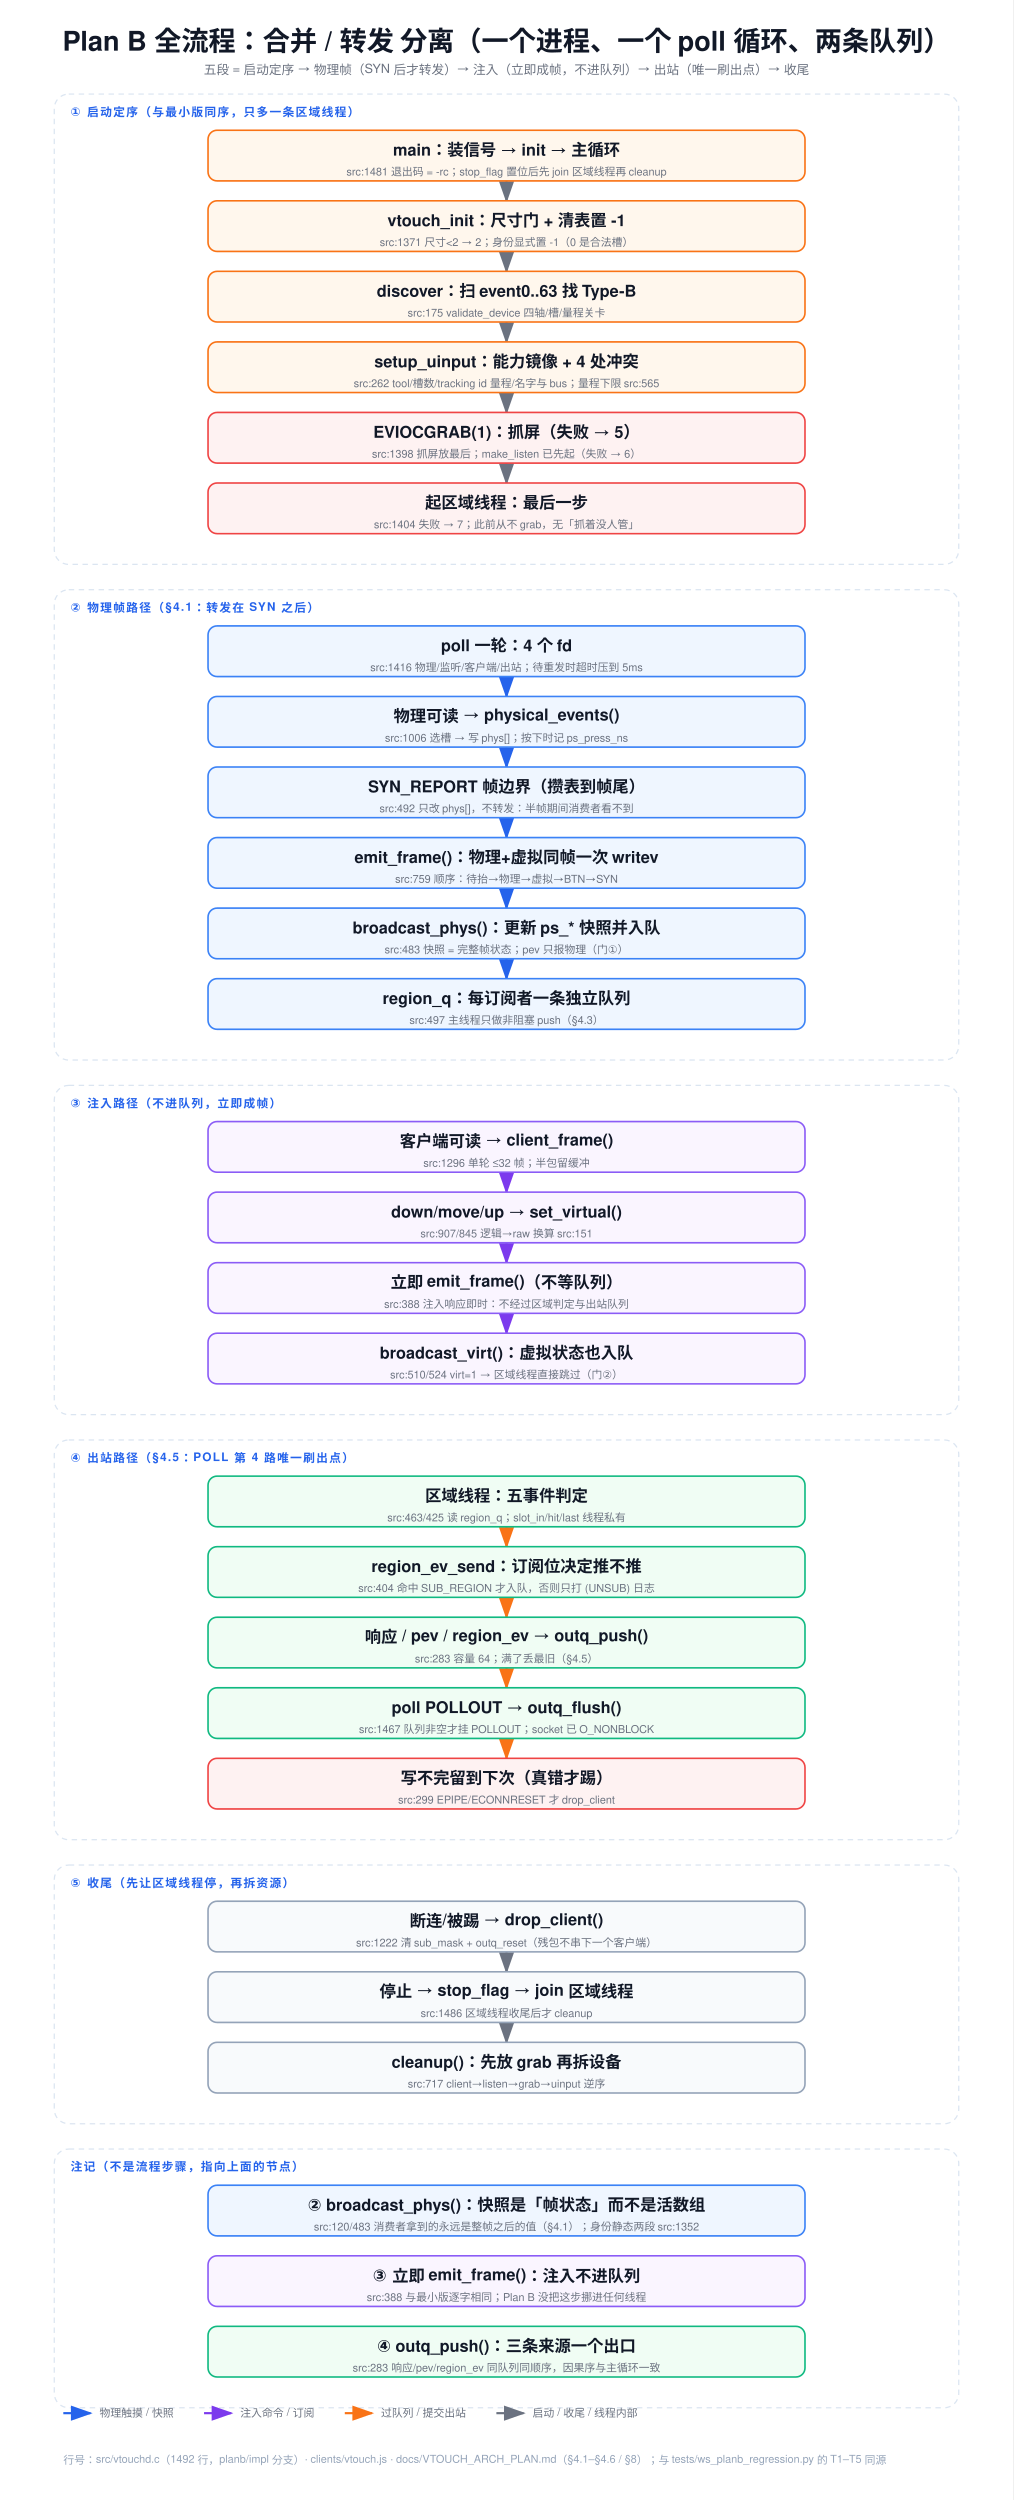
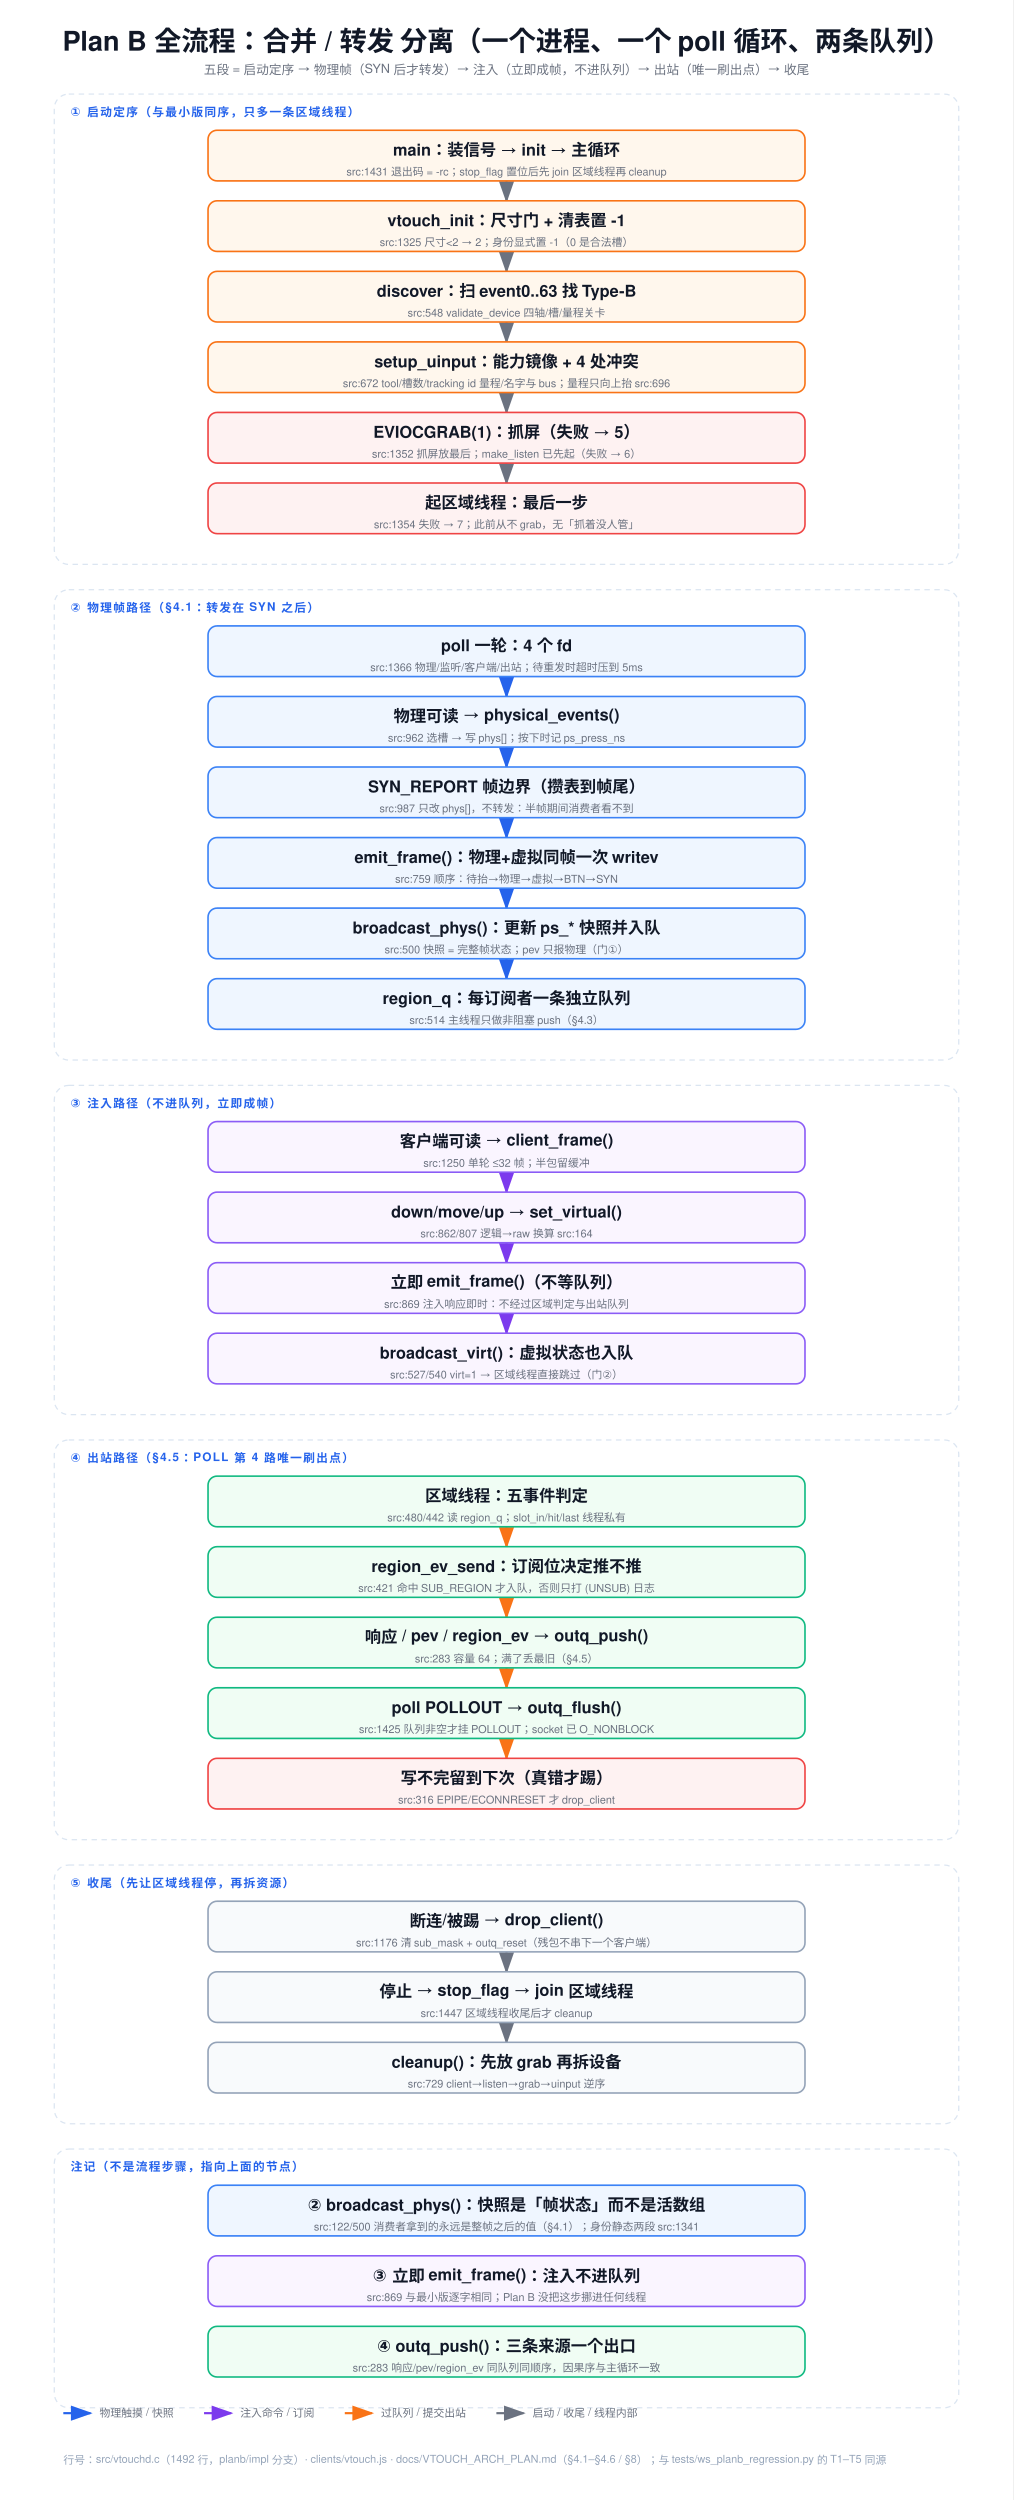
<svg xmlns="http://www.w3.org/2000/svg" viewBox="0 0 1120 2764" width="1120" height="2764" data-generator="fireworks-tech-graph" data-schema-version="1" data-text-metrics="heuristic-v1" data-style-id="1" data-visual-theme="Flat Icon" data-diagram-type="data-flow" data-motion-scene="" data-semantic-profile="generic" data-semantic-valid="true" data-quality-profile="standard" data-max-bends-per-edge="12" data-max-total-bends="100" data-max-route-stretch="5.0" data-max-bridged-crossings="8" data-min-node-gap="0.0" data-min-container-gutter="0.0" data-min-label-clearance="2.0" data-min-segment-length="0.0">
  <defs>
    <marker id="arrowA" markerWidth="10" markerHeight="7" refX="9" refY="3.5" orient="auto">
      <polygon points="0 0, 10 3.5, 0 7" fill="#7c3aed" />
    </marker>
    <marker id="arrowB" markerWidth="10" markerHeight="7" refX="9" refY="3.5" orient="auto">
      <polygon points="0 0, 10 3.5, 0 7" fill="#10b981" />
    </marker>
    <marker id="arrowC" markerWidth="10" markerHeight="7" refX="9" refY="3.5" orient="auto">
      <polygon points="0 0, 10 3.5, 0 7" fill="#2563eb" />
    </marker>
    <marker id="arrowE" markerWidth="10" markerHeight="7" refX="9" refY="3.5" orient="auto">
      <polygon points="0 0, 10 3.5, 0 7" fill="#f97316" />
    </marker>
    <marker id="arrowF" markerWidth="10" markerHeight="7" refX="9" refY="3.5" orient="auto">
      <polygon points="0 0, 10 3.5, 0 7" fill="#7c3aed" />
    </marker>
    <marker id="arrowG" markerWidth="10" markerHeight="7" refX="9" refY="3.5" orient="auto">
      <polygon points="0 0, 10 3.5, 0 7" fill="#ef4444" />
    </marker>
    <marker id="arrowH" markerWidth="10" markerHeight="7" refX="9" refY="3.5" orient="auto">
      <polygon points="0 0, 10 3.5, 0 7" fill="#6b7280" />
    </marker>
    <filter id="shadowSoft" x="-20%" y="-20%" width="140%" height="160%">
      <feDropShadow dx="0" dy="3" stdDeviation="6" flood-color="#0f172a" flood-opacity="0.12" />
    </filter>
    <filter id="shadowGlass" x="-20%" y="-20%" width="140%" height="160%">
      <feDropShadow dx="0" dy="10" stdDeviation="16" flood-color="#020617" flood-opacity="0.28" />
    </filter>
    <style>
    text { font-family: 'Helvetica Neue', Helvetica, Arial, 'PingFang SC', 'Microsoft YaHei', 'Microsoft JhengHei', 'SimHei', sans-serif; }
    .title { font-size: 30px; font-weight: 700; fill: #111827; }
    .subtitle { font-size: 14px; font-weight: 500; fill: #6b7280; }
    .section { font-size: 13px; font-weight: 700; fill: #2563eb; letter-spacing: 1.4px; }
    .section-sub { font-size: 12px; font-weight: 500; fill: #94a3b8; }
    .node-title { font-weight: 700; fill: #111827; }
    .node-sub { font-size: 12px; font-weight: 500; fill: #6b7280; }
    .node-type { font-size: 12px; font-weight: 700; fill: #9ca3af; letter-spacing: 0.08em; }
    .arrow-label { font-size: 12px; font-weight: 600; fill: #6b7280; }
    .legend { font-size: 12px; font-weight: 500; fill: #6b7280; }
    .footnote { font-size: 12px; font-weight: 500; fill: #94a3b8; }
    .metric-label { font-size: 8.5px; font-weight: 700; fill: #94a3b8; text-transform: uppercase; }
    .metric-value { font-size: 9.5px; font-weight: 700; fill: #111827; }
    </style>
  </defs>
  <rect data-graph-role="background" width="1120.0" height="2764.0" fill="#ffffff" />
  <text x="560.0" y="56" text-anchor="middle" class="title">Plan B 全流程：合并 / 转发 分离（一个进程、一个 poll 循环、两条队列）</text>
  <text x="560.0" y="82" text-anchor="middle" class="subtitle">五段 = 启动定序 → 物理帧（SYN 后才转发）→ 注入（立即成帧，不进队列）→ 出站（唯一刷出点）→ 收尾</text>
  <g id="box1" data-graph-role="container" data-container-id="box1" data-semantic-role="boundary" data-graph-bounds="60,104,1060,624">
    <rect data-graph-role="container" x="60.0" y="104.0" width="1000.0" height="520.0" rx="16.0" fill="none" stroke="#dbe5f1" stroke-width="1.4" stroke-dasharray="6 5" />
    <text x="78.0" y="128.0" class="section">① 启动定序（与最小版同序，只多一条区域线程）</text>
    <rect id="box1-header" data-graph-role="reserved" data-reserved-kind="container-header" x="68" y="110" width="315.22" height="30" fill="none" stroke="none" />
  </g>
  <g id="box2" data-graph-role="container" data-container-id="box2" data-semantic-role="boundary" data-graph-bounds="60,652,1060,1172">
    <rect data-graph-role="container" x="60.0" y="652.0" width="1000.0" height="520.0" rx="16.0" fill="none" stroke="#dbe5f1" stroke-width="1.4" stroke-dasharray="6 5" />
    <text x="78.0" y="676.0" class="section">② 物理帧路径（§4.1：转发在 SYN 之后）</text>
    <rect id="box2-header" data-graph-role="reserved" data-reserved-kind="container-header" x="68" y="658" width="269.98" height="30" fill="none" stroke="none" />
  </g>
  <g id="box3" data-graph-role="container" data-container-id="box3" data-semantic-role="boundary" data-graph-bounds="60,1200,1060,1564">
    <rect data-graph-role="container" x="60.0" y="1200.0" width="1000.0" height="364.0" rx="16.0" fill="none" stroke="#dbe5f1" stroke-width="1.4" stroke-dasharray="6 5" />
    <text x="78.0" y="1224.0" class="section">③ 注入路径（不进队列，立即成帧）</text>
    <rect id="box3-header" data-graph-role="reserved" data-reserved-kind="container-header" x="68" y="1206" width="237.22" height="30" fill="none" stroke="none" />
  </g>
  <g id="box4" data-graph-role="container" data-container-id="box4" data-semantic-role="boundary" data-graph-bounds="60,1592,1060,2034">
    <rect data-graph-role="container" x="60.0" y="1592.0" width="1000.0" height="442.0" rx="16.0" fill="none" stroke="#dbe5f1" stroke-width="1.4" stroke-dasharray="6 5" />
    <text x="78.0" y="1616.0" class="section">④ 出站路径（§4.5：POLL 第 4 路唯一刷出点）</text>
    <rect id="box4-header" data-graph-role="reserved" data-reserved-kind="container-header" x="68" y="1598" width="302.74" height="30" fill="none" stroke="none" />
  </g>
  <g id="box5" data-graph-role="container" data-container-id="box5" data-semantic-role="boundary" data-graph-bounds="60,2062,1060,2348">
    <rect data-graph-role="container" x="60.0" y="2062.0" width="1000.0" height="286.0" rx="16.0" fill="none" stroke="#dbe5f1" stroke-width="1.4" stroke-dasharray="6 5" />
    <text x="78.0" y="2086.0" class="section">⑤ 收尾（先让区域线程停，再拆资源）</text>
    <rect id="box5-header" data-graph-role="reserved" data-reserved-kind="container-header" x="68" y="2068" width="250.22" height="30" fill="none" stroke="none" />
  </g>
  <g id="boxnote" data-graph-role="container" data-container-id="boxnote" data-semantic-role="boundary" data-graph-bounds="60,2376,1060,2662">
    <rect data-graph-role="container" x="60.0" y="2376.0" width="1000.0" height="286.0" rx="16.0" fill="none" stroke="#dbe5f1" stroke-width="1.4" stroke-dasharray="6 5" />
    <text x="78.0" y="2400.0" class="section">注记（不是流程步骤，指向上面的节点）</text>
    <rect id="boxnote-header" data-graph-role="reserved" data-reserved-kind="container-header" x="68" y="2382" width="264" height="30" fill="none" stroke="none" />
  </g>
  <path id="ar2" data-graph-role="edge" data-edge-id="ar2" data-source="a1" data-target="a2" data-edge-kind="flow" data-topic-id="" data-flow="neutral" data-motion-role="" data-motion-stage="" data-motion-order="" data-protocol="" data-via="" data-critical-path-id="" data-critical-hop="" data-critical-hops="" data-critical="false" data-bends="0" data-route-stretch="1.0" data-bridges="" d="M 560,200 L 560,222" fill="none" stroke="#6b7280" stroke-width="2.4" stroke-linecap="round" stroke-linejoin="round" marker-end="url(#arrowH)" />
  <path id="ar3" data-graph-role="edge" data-edge-id="ar3" data-source="a2" data-target="a3" data-edge-kind="flow" data-topic-id="" data-flow="neutral" data-motion-role="" data-motion-stage="" data-motion-order="" data-protocol="" data-via="" data-critical-path-id="" data-critical-hop="" data-critical-hops="" data-critical="false" data-bends="0" data-route-stretch="1.0" data-bridges="" d="M 560,278 L 560,300" fill="none" stroke="#6b7280" stroke-width="2.4" stroke-linecap="round" stroke-linejoin="round" marker-end="url(#arrowH)" />
  <path id="ar4" data-graph-role="edge" data-edge-id="ar4" data-source="a3" data-target="a4" data-edge-kind="flow" data-topic-id="" data-flow="neutral" data-motion-role="" data-motion-stage="" data-motion-order="" data-protocol="" data-via="" data-critical-path-id="" data-critical-hop="" data-critical-hops="" data-critical="false" data-bends="0" data-route-stretch="1.0" data-bridges="" d="M 560,356 L 560,378" fill="none" stroke="#6b7280" stroke-width="2.4" stroke-linecap="round" stroke-linejoin="round" marker-end="url(#arrowH)" />
  <path id="ar5" data-graph-role="edge" data-edge-id="ar5" data-source="a4" data-target="a5" data-edge-kind="flow" data-topic-id="" data-flow="neutral" data-motion-role="" data-motion-stage="" data-motion-order="" data-protocol="" data-via="" data-critical-path-id="" data-critical-hop="" data-critical-hops="" data-critical="false" data-bends="0" data-route-stretch="1.0" data-bridges="" d="M 560,434 L 560,456" fill="none" stroke="#6b7280" stroke-width="2.4" stroke-linecap="round" stroke-linejoin="round" marker-end="url(#arrowH)" />
  <path id="ar6" data-graph-role="edge" data-edge-id="ar6" data-source="a5" data-target="a6" data-edge-kind="flow" data-topic-id="" data-flow="neutral" data-motion-role="" data-motion-stage="" data-motion-order="" data-protocol="" data-via="" data-critical-path-id="" data-critical-hop="" data-critical-hops="" data-critical="false" data-bends="0" data-route-stretch="1.0" data-bridges="" d="M 560,512 L 560,534" fill="none" stroke="#6b7280" stroke-width="2.4" stroke-linecap="round" stroke-linejoin="round" marker-end="url(#arrowH)" />
  <path id="ar8" data-graph-role="edge" data-edge-id="ar8" data-source="b1" data-target="b2" data-edge-kind="flow" data-topic-id="" data-flow="read" data-motion-role="" data-motion-stage="" data-motion-order="" data-protocol="" data-via="" data-critical-path-id="" data-critical-hop="" data-critical-hops="" data-critical="false" data-bends="0" data-route-stretch="1.0" data-bridges="" d="M 560,748 L 560,770" fill="none" stroke="#2563eb" stroke-width="2.4" stroke-linecap="round" stroke-linejoin="round" marker-end="url(#arrowC)" />
  <path id="ar9" data-graph-role="edge" data-edge-id="ar9" data-source="b2" data-target="b3" data-edge-kind="flow" data-topic-id="" data-flow="read" data-motion-role="" data-motion-stage="" data-motion-order="" data-protocol="" data-via="" data-critical-path-id="" data-critical-hop="" data-critical-hops="" data-critical="false" data-bends="0" data-route-stretch="1.0" data-bridges="" d="M 560,826 L 560,848" fill="none" stroke="#2563eb" stroke-width="2.4" stroke-linecap="round" stroke-linejoin="round" marker-end="url(#arrowC)" />
  <path id="ar10" data-graph-role="edge" data-edge-id="ar10" data-source="b3" data-target="b4" data-edge-kind="flow" data-topic-id="" data-flow="read" data-motion-role="" data-motion-stage="" data-motion-order="" data-protocol="" data-via="" data-critical-path-id="" data-critical-hop="" data-critical-hops="" data-critical="false" data-bends="0" data-route-stretch="1.0" data-bridges="" d="M 560,904 L 560,926" fill="none" stroke="#2563eb" stroke-width="2.4" stroke-linecap="round" stroke-linejoin="round" marker-end="url(#arrowC)" />
  <path id="ar11" data-graph-role="edge" data-edge-id="ar11" data-source="b4" data-target="b5" data-edge-kind="flow" data-topic-id="" data-flow="read" data-motion-role="" data-motion-stage="" data-motion-order="" data-protocol="" data-via="" data-critical-path-id="" data-critical-hop="" data-critical-hops="" data-critical="false" data-bends="0" data-route-stretch="1.0" data-bridges="" d="M 560,982 L 560,1004" fill="none" stroke="#2563eb" stroke-width="2.4" stroke-linecap="round" stroke-linejoin="round" marker-end="url(#arrowC)" />
  <path id="ar12" data-graph-role="edge" data-edge-id="ar12" data-source="b5" data-target="b6" data-edge-kind="flow" data-topic-id="" data-flow="read" data-motion-role="" data-motion-stage="" data-motion-order="" data-protocol="" data-via="" data-critical-path-id="" data-critical-hop="" data-critical-hops="" data-critical="false" data-bends="0" data-route-stretch="1.0" data-bridges="" d="M 560,1060 L 560,1082" fill="none" stroke="#2563eb" stroke-width="2.4" stroke-linecap="round" stroke-linejoin="round" marker-end="url(#arrowC)" />
  <path id="ar14" data-graph-role="edge" data-edge-id="ar14" data-source="c1" data-target="c2" data-edge-kind="flow" data-topic-id="" data-flow="control" data-motion-role="" data-motion-stage="" data-motion-order="" data-protocol="" data-via="" data-critical-path-id="" data-critical-hop="" data-critical-hops="" data-critical="false" data-bends="0" data-route-stretch="1.0" data-bridges="" d="M 560,1296 L 560,1318" fill="none" stroke="#7c3aed" stroke-width="2.4" stroke-linecap="round" stroke-linejoin="round" marker-end="url(#arrowA)" />
  <path id="ar15" data-graph-role="edge" data-edge-id="ar15" data-source="c2" data-target="c3" data-edge-kind="flow" data-topic-id="" data-flow="control" data-motion-role="" data-motion-stage="" data-motion-order="" data-protocol="" data-via="" data-critical-path-id="" data-critical-hop="" data-critical-hops="" data-critical="false" data-bends="0" data-route-stretch="1.0" data-bridges="" d="M 560,1374 L 560,1396" fill="none" stroke="#7c3aed" stroke-width="2.4" stroke-linecap="round" stroke-linejoin="round" marker-end="url(#arrowA)" />
  <path id="ar16" data-graph-role="edge" data-edge-id="ar16" data-source="c3" data-target="c4" data-edge-kind="flow" data-topic-id="" data-flow="control" data-motion-role="" data-motion-stage="" data-motion-order="" data-protocol="" data-via="" data-critical-path-id="" data-critical-hop="" data-critical-hops="" data-critical="false" data-bends="0" data-route-stretch="1.0" data-bridges="" d="M 560,1452 L 560,1474" fill="none" stroke="#7c3aed" stroke-width="2.4" stroke-linecap="round" stroke-linejoin="round" marker-end="url(#arrowA)" />
  <path id="ar18" data-graph-role="edge" data-edge-id="ar18" data-source="d1" data-target="d2" data-edge-kind="flow" data-topic-id="" data-flow="data" data-motion-role="" data-motion-stage="" data-motion-order="" data-protocol="" data-via="" data-critical-path-id="" data-critical-hop="" data-critical-hops="" data-critical="false" data-bends="0" data-route-stretch="1.0" data-bridges="" d="M 560,1688 L 560,1710" fill="none" stroke="#f97316" stroke-width="2.4" stroke-linecap="round" stroke-linejoin="round" marker-end="url(#arrowE)" />
  <path id="ar19" data-graph-role="edge" data-edge-id="ar19" data-source="d2" data-target="d3" data-edge-kind="flow" data-topic-id="" data-flow="data" data-motion-role="" data-motion-stage="" data-motion-order="" data-protocol="" data-via="" data-critical-path-id="" data-critical-hop="" data-critical-hops="" data-critical="false" data-bends="0" data-route-stretch="1.0" data-bridges="" d="M 560,1766 L 560,1788" fill="none" stroke="#f97316" stroke-width="2.4" stroke-linecap="round" stroke-linejoin="round" marker-end="url(#arrowE)" />
  <path id="ar20" data-graph-role="edge" data-edge-id="ar20" data-source="d3" data-target="d4" data-edge-kind="flow" data-topic-id="" data-flow="data" data-motion-role="" data-motion-stage="" data-motion-order="" data-protocol="" data-via="" data-critical-path-id="" data-critical-hop="" data-critical-hops="" data-critical="false" data-bends="0" data-route-stretch="1.0" data-bridges="" d="M 560,1844 L 560,1866" fill="none" stroke="#f97316" stroke-width="2.4" stroke-linecap="round" stroke-linejoin="round" marker-end="url(#arrowE)" />
  <path id="ar21" data-graph-role="edge" data-edge-id="ar21" data-source="d4" data-target="d5" data-edge-kind="flow" data-topic-id="" data-flow="data" data-motion-role="" data-motion-stage="" data-motion-order="" data-protocol="" data-via="" data-critical-path-id="" data-critical-hop="" data-critical-hops="" data-critical="false" data-bends="0" data-route-stretch="1.0" data-bridges="" d="M 560,1922 L 560,1944" fill="none" stroke="#f97316" stroke-width="2.4" stroke-linecap="round" stroke-linejoin="round" marker-end="url(#arrowE)" />
  <path id="ar23" data-graph-role="edge" data-edge-id="ar23" data-source="e1" data-target="e2" data-edge-kind="flow" data-topic-id="" data-flow="neutral" data-motion-role="" data-motion-stage="" data-motion-order="" data-protocol="" data-via="" data-critical-path-id="" data-critical-hop="" data-critical-hops="" data-critical="false" data-bends="0" data-route-stretch="1.0" data-bridges="" d="M 560,2158 L 560,2180" fill="none" stroke="#6b7280" stroke-width="2.4" stroke-linecap="round" stroke-linejoin="round" marker-end="url(#arrowH)" />
  <path id="ar24" data-graph-role="edge" data-edge-id="ar24" data-source="e2" data-target="e3" data-edge-kind="flow" data-topic-id="" data-flow="neutral" data-motion-role="" data-motion-stage="" data-motion-order="" data-protocol="" data-via="" data-critical-path-id="" data-critical-hop="" data-critical-hops="" data-critical="false" data-bends="0" data-route-stretch="1.0" data-bridges="" d="M 560,2236 L 560,2258" fill="none" stroke="#6b7280" stroke-width="2.4" stroke-linecap="round" stroke-linejoin="round" marker-end="url(#arrowH)" />
  <g id="node-a1" data-graph-role="node" data-node-id="a1" data-semantic-role="rect" data-motion-role="" data-motion-stage="" data-motion-order="" data-parent="" data-deployment-id="" data-topic-id="" data-span-id="" data-station-order="" data-status="" data-start-ms="" data-duration-ms="" data-parent-span="" data-graph-bounds="230,144,890,200">
    <rect x="230.0" y="144.0" width="660.0" height="56.0" rx="10.0" fill="#fff7ed" stroke="#f97316" stroke-width="1.8" />
    <text x="560.0" y="172.0" text-anchor="middle" class="node-title" font-size="18.0">main：装信号 → init → 主循环</text>
-     <text x="560.0" y="194.0" text-anchor="middle" class="node-sub">src:1481 退出码 = -rc；stop_flag 置位后先 join 区域线程再 cleanup</text>
+     <text x="560.0" y="194.0" text-anchor="middle" class="node-sub">src:1431 退出码 = -rc；stop_flag 置位后先 join 区域线程再 cleanup</text>
  </g>
  <g id="node-a2" data-graph-role="node" data-node-id="a2" data-semantic-role="rect" data-motion-role="" data-motion-stage="" data-motion-order="" data-parent="" data-deployment-id="" data-topic-id="" data-span-id="" data-station-order="" data-status="" data-start-ms="" data-duration-ms="" data-parent-span="" data-graph-bounds="230,222,890,278">
    <rect x="230.0" y="222.0" width="660.0" height="56.0" rx="10.0" fill="#fff7ed" stroke="#f97316" stroke-width="1.8" />
    <text x="560.0" y="250.0" text-anchor="middle" class="node-title" font-size="18.0">vtouch_init：尺寸门 + 清表置 -1</text>
-     <text x="560.0" y="272.0" text-anchor="middle" class="node-sub">src:1371 尺寸&lt;2 → 2；身份显式置 -1（0 是合法槽）</text>
+     <text x="560.0" y="272.0" text-anchor="middle" class="node-sub">src:1325 尺寸&lt;2 → 2；身份显式置 -1（0 是合法槽）</text>
  </g>
  <g id="node-a3" data-graph-role="node" data-node-id="a3" data-semantic-role="rect" data-motion-role="" data-motion-stage="" data-motion-order="" data-parent="" data-deployment-id="" data-topic-id="" data-span-id="" data-station-order="" data-status="" data-start-ms="" data-duration-ms="" data-parent-span="" data-graph-bounds="230,300,890,356">
    <rect x="230.0" y="300.0" width="660.0" height="56.0" rx="10.0" fill="#fff7ed" stroke="#f97316" stroke-width="1.8" />
    <text x="560.0" y="328.0" text-anchor="middle" class="node-title" font-size="18.0">discover：扫 event0..63 找 Type-B</text>
-     <text x="560.0" y="350.0" text-anchor="middle" class="node-sub">src:175 validate_device 四轴/槽/量程关卡</text>
+     <text x="560.0" y="350.0" text-anchor="middle" class="node-sub">src:548 validate_device 四轴/槽/量程关卡</text>
  </g>
  <g id="node-a4" data-graph-role="node" data-node-id="a4" data-semantic-role="rect" data-motion-role="" data-motion-stage="" data-motion-order="" data-parent="" data-deployment-id="" data-topic-id="" data-span-id="" data-station-order="" data-status="" data-start-ms="" data-duration-ms="" data-parent-span="" data-graph-bounds="230,378,890,434">
    <rect x="230.0" y="378.0" width="660.0" height="56.0" rx="10.0" fill="#fff7ed" stroke="#f97316" stroke-width="1.8" />
    <text x="560.0" y="406.0" text-anchor="middle" class="node-title" font-size="18.0">setup_uinput：能力镜像 + 4 处冲突</text>
-     <text x="560.0" y="428.0" text-anchor="middle" class="node-sub">src:262 tool/槽数/tracking id 量程/名字与 bus；量程下限 src:565</text>
+     <text x="560.0" y="428.0" text-anchor="middle" class="node-sub">src:672 tool/槽数/tracking id 量程/名字与 bus；量程只向上抬 src:696</text>
  </g>
  <g id="node-a5" data-graph-role="node" data-node-id="a5" data-semantic-role="rect" data-motion-role="" data-motion-stage="" data-motion-order="" data-parent="" data-deployment-id="" data-topic-id="" data-span-id="" data-station-order="" data-status="" data-start-ms="" data-duration-ms="" data-parent-span="" data-graph-bounds="230,456,890,512">
    <rect x="230.0" y="456.0" width="660.0" height="56.0" rx="10.0" fill="#fef2f2" stroke="#ef4444" stroke-width="1.8" />
    <text x="560.0" y="484.0" text-anchor="middle" class="node-title" font-size="18.0">EVIOCGRAB(1)：抓屏（失败 → 5）</text>
-     <text x="560.0" y="506.0" text-anchor="middle" class="node-sub">src:1398 抓屏放最后；make_listen 已先起（失败 → 6）</text>
+     <text x="560.0" y="506.0" text-anchor="middle" class="node-sub">src:1352 抓屏放最后；make_listen 已先起（失败 → 6）</text>
  </g>
  <g id="node-a6" data-graph-role="node" data-node-id="a6" data-semantic-role="rect" data-motion-role="" data-motion-stage="" data-motion-order="" data-parent="" data-deployment-id="" data-topic-id="" data-span-id="" data-station-order="" data-status="" data-start-ms="" data-duration-ms="" data-parent-span="" data-graph-bounds="230,534,890,590">
    <rect x="230.0" y="534.0" width="660.0" height="56.0" rx="10.0" fill="#fef2f2" stroke="#ef4444" stroke-width="1.8" />
    <text x="560.0" y="562.0" text-anchor="middle" class="node-title" font-size="18.0">起区域线程：最后一步</text>
-     <text x="560.0" y="584.0" text-anchor="middle" class="node-sub">src:1404 失败 → 7；此前从不 grab，无「抓着没人管」</text>
+     <text x="560.0" y="584.0" text-anchor="middle" class="node-sub">src:1354 失败 → 7；此前从不 grab，无「抓着没人管」</text>
  </g>
  <g id="node-b1" data-graph-role="node" data-node-id="b1" data-semantic-role="rect" data-motion-role="" data-motion-stage="" data-motion-order="" data-parent="" data-deployment-id="" data-topic-id="" data-span-id="" data-station-order="" data-status="" data-start-ms="" data-duration-ms="" data-parent-span="" data-graph-bounds="230,692,890,748">
    <rect x="230.0" y="692.0" width="660.0" height="56.0" rx="10.0" fill="#eff6ff" stroke="#3b82f6" stroke-width="1.8" />
    <text x="560.0" y="720.0" text-anchor="middle" class="node-title" font-size="18.0">poll 一轮：4 个 fd</text>
-     <text x="560.0" y="742.0" text-anchor="middle" class="node-sub">src:1416 物理/监听/客户端/出站；待重发时超时压到 5ms</text>
+     <text x="560.0" y="742.0" text-anchor="middle" class="node-sub">src:1366 物理/监听/客户端/出站；待重发时超时压到 5ms</text>
  </g>
  <g id="node-b2" data-graph-role="node" data-node-id="b2" data-semantic-role="rect" data-motion-role="" data-motion-stage="" data-motion-order="" data-parent="" data-deployment-id="" data-topic-id="" data-span-id="" data-station-order="" data-status="" data-start-ms="" data-duration-ms="" data-parent-span="" data-graph-bounds="230,770,890,826">
    <rect x="230.0" y="770.0" width="660.0" height="56.0" rx="10.0" fill="#eff6ff" stroke="#3b82f6" stroke-width="1.8" />
    <text x="560.0" y="798.0" text-anchor="middle" class="node-title" font-size="18.0">物理可读 → physical_events()</text>
-     <text x="560.0" y="820.0" text-anchor="middle" class="node-sub">src:1006 选槽 → 写 phys[]；按下时记 ps_press_ns</text>
+     <text x="560.0" y="820.0" text-anchor="middle" class="node-sub">src:962 选槽 → 写 phys[]；按下时记 ps_press_ns</text>
  </g>
  <g id="node-b3" data-graph-role="node" data-node-id="b3" data-semantic-role="rect" data-motion-role="" data-motion-stage="" data-motion-order="" data-parent="" data-deployment-id="" data-topic-id="" data-span-id="" data-station-order="" data-status="" data-start-ms="" data-duration-ms="" data-parent-span="" data-graph-bounds="230,848,890,904">
    <rect x="230.0" y="848.0" width="660.0" height="56.0" rx="10.0" fill="#eff6ff" stroke="#3b82f6" stroke-width="1.8" />
    <text x="560.0" y="876.0" text-anchor="middle" class="node-title" font-size="18.0">SYN_REPORT 帧边界（攒表到帧尾）</text>
-     <text x="560.0" y="898.0" text-anchor="middle" class="node-sub">src:492 只改 phys[]，不转发：半帧期间消费者看不到</text>
+     <text x="560.0" y="898.0" text-anchor="middle" class="node-sub">src:987 只改 phys[]，不转发：半帧期间消费者看不到</text>
  </g>
  <g id="node-b4" data-graph-role="node" data-node-id="b4" data-semantic-role="rect" data-motion-role="" data-motion-stage="" data-motion-order="" data-parent="" data-deployment-id="" data-topic-id="" data-span-id="" data-station-order="" data-status="" data-start-ms="" data-duration-ms="" data-parent-span="" data-graph-bounds="230,926,890,982">
    <rect x="230.0" y="926.0" width="660.0" height="56.0" rx="10.0" fill="#eff6ff" stroke="#3b82f6" stroke-width="1.8" />
    <text x="560.0" y="954.0" text-anchor="middle" class="node-title" font-size="18.0">emit_frame()：物理+虚拟同帧一次 writev</text>
    <text x="560.0" y="976.0" text-anchor="middle" class="node-sub">src:759 顺序：待抬→物理→虚拟→BTN→SYN</text>
  </g>
  <g id="node-b5" data-graph-role="node" data-node-id="b5" data-semantic-role="rect" data-motion-role="" data-motion-stage="" data-motion-order="" data-parent="" data-deployment-id="" data-topic-id="" data-span-id="" data-station-order="" data-status="" data-start-ms="" data-duration-ms="" data-parent-span="" data-graph-bounds="230,1004,890,1060">
    <rect x="230.0" y="1004.0" width="660.0" height="56.0" rx="10.0" fill="#eff6ff" stroke="#3b82f6" stroke-width="1.8" />
    <text x="560.0" y="1032.0" text-anchor="middle" class="node-title" font-size="18.0">broadcast_phys()：更新 ps_* 快照并入队</text>
-     <text x="560.0" y="1054.0" text-anchor="middle" class="node-sub">src:483 快照 = 完整帧状态；pev 只报物理（门①）</text>
+     <text x="560.0" y="1054.0" text-anchor="middle" class="node-sub">src:500 快照 = 完整帧状态；pev 只报物理（门①）</text>
  </g>
  <g id="node-b6" data-graph-role="node" data-node-id="b6" data-semantic-role="rect" data-motion-role="" data-motion-stage="" data-motion-order="" data-parent="" data-deployment-id="" data-topic-id="" data-span-id="" data-station-order="" data-status="" data-start-ms="" data-duration-ms="" data-parent-span="" data-graph-bounds="230,1082,890,1138">
    <rect x="230.0" y="1082.0" width="660.0" height="56.0" rx="10.0" fill="#eff6ff" stroke="#3b82f6" stroke-width="1.8" />
    <text x="560.0" y="1110.0" text-anchor="middle" class="node-title" font-size="18.0">region_q：每订阅者一条独立队列</text>
-     <text x="560.0" y="1132.0" text-anchor="middle" class="node-sub">src:497 主线程只做非阻塞 push（§4.3）</text>
+     <text x="560.0" y="1132.0" text-anchor="middle" class="node-sub">src:514 主线程只做非阻塞 push（§4.3）</text>
  </g>
  <g id="node-c1" data-graph-role="node" data-node-id="c1" data-semantic-role="rect" data-motion-role="" data-motion-stage="" data-motion-order="" data-parent="" data-deployment-id="" data-topic-id="" data-span-id="" data-station-order="" data-status="" data-start-ms="" data-duration-ms="" data-parent-span="" data-graph-bounds="230,1240,890,1296">
    <rect x="230.0" y="1240.0" width="660.0" height="56.0" rx="10.0" fill="#faf5ff" stroke="#8b5cf6" stroke-width="1.8" />
    <text x="560.0" y="1268.0" text-anchor="middle" class="node-title" font-size="18.0">客户端可读 → client_frame()</text>
-     <text x="560.0" y="1290.0" text-anchor="middle" class="node-sub">src:1296 单轮 ≤32 帧；半包留缓冲</text>
+     <text x="560.0" y="1290.0" text-anchor="middle" class="node-sub">src:1250 单轮 ≤32 帧；半包留缓冲</text>
  </g>
  <g id="node-c2" data-graph-role="node" data-node-id="c2" data-semantic-role="rect" data-motion-role="" data-motion-stage="" data-motion-order="" data-parent="" data-deployment-id="" data-topic-id="" data-span-id="" data-station-order="" data-status="" data-start-ms="" data-duration-ms="" data-parent-span="" data-graph-bounds="230,1318,890,1374">
    <rect x="230.0" y="1318.0" width="660.0" height="56.0" rx="10.0" fill="#faf5ff" stroke="#8b5cf6" stroke-width="1.8" />
    <text x="560.0" y="1346.0" text-anchor="middle" class="node-title" font-size="18.0">down/move/up → set_virtual()</text>
-     <text x="560.0" y="1368.0" text-anchor="middle" class="node-sub">src:907/845 逻辑→raw 换算 src:151</text>
+     <text x="560.0" y="1368.0" text-anchor="middle" class="node-sub">src:862/807 逻辑→raw 换算 src:164</text>
  </g>
  <g id="node-c3" data-graph-role="node" data-node-id="c3" data-semantic-role="rect" data-motion-role="" data-motion-stage="" data-motion-order="" data-parent="" data-deployment-id="" data-topic-id="" data-span-id="" data-station-order="" data-status="" data-start-ms="" data-duration-ms="" data-parent-span="" data-graph-bounds="230,1396,890,1452">
    <rect x="230.0" y="1396.0" width="660.0" height="56.0" rx="10.0" fill="#faf5ff" stroke="#8b5cf6" stroke-width="1.8" />
    <text x="560.0" y="1424.0" text-anchor="middle" class="node-title" font-size="18.0">立即 emit_frame()（不等队列）</text>
-     <text x="560.0" y="1446.0" text-anchor="middle" class="node-sub">src:388 注入响应即时：不经过区域判定与出站队列</text>
+     <text x="560.0" y="1446.0" text-anchor="middle" class="node-sub">src:869 注入响应即时：不经过区域判定与出站队列</text>
  </g>
  <g id="node-c4" data-graph-role="node" data-node-id="c4" data-semantic-role="rect" data-motion-role="" data-motion-stage="" data-motion-order="" data-parent="" data-deployment-id="" data-topic-id="" data-span-id="" data-station-order="" data-status="" data-start-ms="" data-duration-ms="" data-parent-span="" data-graph-bounds="230,1474,890,1530">
    <rect x="230.0" y="1474.0" width="660.0" height="56.0" rx="10.0" fill="#faf5ff" stroke="#8b5cf6" stroke-width="1.8" />
    <text x="560.0" y="1502.0" text-anchor="middle" class="node-title" font-size="18.0">broadcast_virt()：虚拟状态也入队</text>
-     <text x="560.0" y="1524.0" text-anchor="middle" class="node-sub">src:510/524 virt=1 → 区域线程直接跳过（门②）</text>
+     <text x="560.0" y="1524.0" text-anchor="middle" class="node-sub">src:527/540 virt=1 → 区域线程直接跳过（门②）</text>
  </g>
  <g id="node-d1" data-graph-role="node" data-node-id="d1" data-semantic-role="rect" data-motion-role="" data-motion-stage="" data-motion-order="" data-parent="" data-deployment-id="" data-topic-id="" data-span-id="" data-station-order="" data-status="" data-start-ms="" data-duration-ms="" data-parent-span="" data-graph-bounds="230,1632,890,1688">
    <rect x="230.0" y="1632.0" width="660.0" height="56.0" rx="10.0" fill="#f0fdf4" stroke="#10b981" stroke-width="1.8" />
    <text x="560.0" y="1660.0" text-anchor="middle" class="node-title" font-size="18.0">区域线程：五事件判定</text>
-     <text x="560.0" y="1682.0" text-anchor="middle" class="node-sub">src:463/425 读 region_q；slot_in/hit/last 线程私有</text>
+     <text x="560.0" y="1682.0" text-anchor="middle" class="node-sub">src:480/442 读 region_q；slot_in/hit/last 线程私有</text>
  </g>
  <g id="node-d2" data-graph-role="node" data-node-id="d2" data-semantic-role="rect" data-motion-role="" data-motion-stage="" data-motion-order="" data-parent="" data-deployment-id="" data-topic-id="" data-span-id="" data-station-order="" data-status="" data-start-ms="" data-duration-ms="" data-parent-span="" data-graph-bounds="230,1710,890,1766">
    <rect x="230.0" y="1710.0" width="660.0" height="56.0" rx="10.0" fill="#f0fdf4" stroke="#10b981" stroke-width="1.8" />
    <text x="560.0" y="1738.0" text-anchor="middle" class="node-title" font-size="18.0">region_ev_send：订阅位决定推不推</text>
-     <text x="560.0" y="1760.0" text-anchor="middle" class="node-sub">src:404 命中 SUB_REGION 才入队，否则只打 (UNSUB) 日志</text>
+     <text x="560.0" y="1760.0" text-anchor="middle" class="node-sub">src:421 命中 SUB_REGION 才入队，否则只打 (UNSUB) 日志</text>
  </g>
  <g id="node-d3" data-graph-role="node" data-node-id="d3" data-semantic-role="rect" data-motion-role="" data-motion-stage="" data-motion-order="" data-parent="" data-deployment-id="" data-topic-id="" data-span-id="" data-station-order="" data-status="" data-start-ms="" data-duration-ms="" data-parent-span="" data-graph-bounds="230,1788,890,1844">
    <rect x="230.0" y="1788.0" width="660.0" height="56.0" rx="10.0" fill="#f0fdf4" stroke="#10b981" stroke-width="1.8" />
    <text x="560.0" y="1816.0" text-anchor="middle" class="node-title" font-size="18.0">响应 / pev / region_ev → outq_push()</text>
    <text x="560.0" y="1838.0" text-anchor="middle" class="node-sub">src:283 容量 64；满了丢最旧（§4.5）</text>
  </g>
  <g id="node-d4" data-graph-role="node" data-node-id="d4" data-semantic-role="rect" data-motion-role="" data-motion-stage="" data-motion-order="" data-parent="" data-deployment-id="" data-topic-id="" data-span-id="" data-station-order="" data-status="" data-start-ms="" data-duration-ms="" data-parent-span="" data-graph-bounds="230,1866,890,1922">
    <rect x="230.0" y="1866.0" width="660.0" height="56.0" rx="10.0" fill="#f0fdf4" stroke="#10b981" stroke-width="1.8" />
    <text x="560.0" y="1894.0" text-anchor="middle" class="node-title" font-size="18.0">poll POLLOUT → outq_flush()</text>
-     <text x="560.0" y="1916.0" text-anchor="middle" class="node-sub">src:1467 队列非空才挂 POLLOUT；socket 已 O_NONBLOCK</text>
+     <text x="560.0" y="1916.0" text-anchor="middle" class="node-sub">src:1425 队列非空才挂 POLLOUT；socket 已 O_NONBLOCK</text>
  </g>
  <g id="node-d5" data-graph-role="node" data-node-id="d5" data-semantic-role="rect" data-motion-role="" data-motion-stage="" data-motion-order="" data-parent="" data-deployment-id="" data-topic-id="" data-span-id="" data-station-order="" data-status="" data-start-ms="" data-duration-ms="" data-parent-span="" data-graph-bounds="230,1944,890,2000">
    <rect x="230.0" y="1944.0" width="660.0" height="56.0" rx="10.0" fill="#fef2f2" stroke="#ef4444" stroke-width="1.8" />
    <text x="560.0" y="1972.0" text-anchor="middle" class="node-title" font-size="18.0">写不完留到下次（真错才踢）</text>
-     <text x="560.0" y="1994.0" text-anchor="middle" class="node-sub">src:299 EPIPE/ECONNRESET 才 drop_client</text>
+     <text x="560.0" y="1994.0" text-anchor="middle" class="node-sub">src:316 EPIPE/ECONNRESET 才 drop_client</text>
  </g>
  <g id="node-e1" data-graph-role="node" data-node-id="e1" data-semantic-role="rect" data-motion-role="" data-motion-stage="" data-motion-order="" data-parent="" data-deployment-id="" data-topic-id="" data-span-id="" data-station-order="" data-status="" data-start-ms="" data-duration-ms="" data-parent-span="" data-graph-bounds="230,2102,890,2158">
    <rect x="230.0" y="2102.0" width="660.0" height="56.0" rx="10.0" fill="#f8fafc" stroke="#94a3b8" stroke-width="1.8" />
    <text x="560.0" y="2130.0" text-anchor="middle" class="node-title" font-size="18.0">断连/被踢 → drop_client()</text>
-     <text x="560.0" y="2152.0" text-anchor="middle" class="node-sub">src:1222 清 sub_mask + outq_reset（残包不串下一个客户端）</text>
+     <text x="560.0" y="2152.0" text-anchor="middle" class="node-sub">src:1176 清 sub_mask + outq_reset（残包不串下一个客户端）</text>
  </g>
  <g id="node-e2" data-graph-role="node" data-node-id="e2" data-semantic-role="rect" data-motion-role="" data-motion-stage="" data-motion-order="" data-parent="" data-deployment-id="" data-topic-id="" data-span-id="" data-station-order="" data-status="" data-start-ms="" data-duration-ms="" data-parent-span="" data-graph-bounds="230,2180,890,2236">
    <rect x="230.0" y="2180.0" width="660.0" height="56.0" rx="10.0" fill="#f8fafc" stroke="#94a3b8" stroke-width="1.8" />
    <text x="560.0" y="2208.0" text-anchor="middle" class="node-title" font-size="18.0">停止 → stop_flag → join 区域线程</text>
-     <text x="560.0" y="2230.0" text-anchor="middle" class="node-sub">src:1486 区域线程收尾后才 cleanup</text>
+     <text x="560.0" y="2230.0" text-anchor="middle" class="node-sub">src:1447 区域线程收尾后才 cleanup</text>
  </g>
  <g id="node-e3" data-graph-role="node" data-node-id="e3" data-semantic-role="rect" data-motion-role="" data-motion-stage="" data-motion-order="" data-parent="" data-deployment-id="" data-topic-id="" data-span-id="" data-station-order="" data-status="" data-start-ms="" data-duration-ms="" data-parent-span="" data-graph-bounds="230,2258,890,2314">
    <rect x="230.0" y="2258.0" width="660.0" height="56.0" rx="10.0" fill="#f8fafc" stroke="#94a3b8" stroke-width="1.8" />
    <text x="560.0" y="2286.0" text-anchor="middle" class="node-title" font-size="18.0">cleanup()：先放 grab 再拆设备</text>
-     <text x="560.0" y="2308.0" text-anchor="middle" class="node-sub">src:717 client→listen→grab→uinput 逆序</text>
+     <text x="560.0" y="2308.0" text-anchor="middle" class="node-sub">src:729 client→listen→grab→uinput 逆序</text>
  </g>
  <g id="node-z1" data-graph-role="node" data-node-id="z1" data-semantic-role="rect" data-motion-role="" data-motion-stage="" data-motion-order="" data-parent="" data-deployment-id="" data-topic-id="" data-span-id="" data-station-order="" data-status="" data-start-ms="" data-duration-ms="" data-parent-span="" data-graph-bounds="230,2416,890,2472">
    <rect x="230.0" y="2416.0" width="660.0" height="56.0" rx="10.0" fill="#eff6ff" stroke="#3b82f6" stroke-width="1.8" />
    <text x="560.0" y="2444.0" text-anchor="middle" class="node-title" font-size="18.0">② broadcast_phys()：快照是「帧状态」而不是活数组</text>
-     <text x="560.0" y="2466.0" text-anchor="middle" class="node-sub">src:120/483 消费者拿到的永远是整帧之后的值（§4.1）；身份静态两段 src:1352</text>
+     <text x="560.0" y="2466.0" text-anchor="middle" class="node-sub">src:122/500 消费者拿到的永远是整帧之后的值（§4.1）；身份静态两段 src:1341</text>
  </g>
  <g id="node-z2" data-graph-role="node" data-node-id="z2" data-semantic-role="rect" data-motion-role="" data-motion-stage="" data-motion-order="" data-parent="" data-deployment-id="" data-topic-id="" data-span-id="" data-station-order="" data-status="" data-start-ms="" data-duration-ms="" data-parent-span="" data-graph-bounds="230,2494,890,2550">
    <rect x="230.0" y="2494.0" width="660.0" height="56.0" rx="10.0" fill="#faf5ff" stroke="#8b5cf6" stroke-width="1.8" />
    <text x="560.0" y="2522.0" text-anchor="middle" class="node-title" font-size="18.0">③ 立即 emit_frame()：注入不进队列</text>
-     <text x="560.0" y="2544.0" text-anchor="middle" class="node-sub">src:388 与最小版逐字相同；Plan B 没把这步挪进任何线程</text>
+     <text x="560.0" y="2544.0" text-anchor="middle" class="node-sub">src:869 与最小版逐字相同；Plan B 没把这步挪进任何线程</text>
  </g>
  <g id="node-z3" data-graph-role="node" data-node-id="z3" data-semantic-role="rect" data-motion-role="" data-motion-stage="" data-motion-order="" data-parent="" data-deployment-id="" data-topic-id="" data-span-id="" data-station-order="" data-status="" data-start-ms="" data-duration-ms="" data-parent-span="" data-graph-bounds="230,2572,890,2628">
    <rect x="230.0" y="2572.0" width="660.0" height="56.0" rx="10.0" fill="#f0fdf4" stroke="#10b981" stroke-width="1.8" />
    <text x="560.0" y="2600.0" text-anchor="middle" class="node-title" font-size="18.0">④ outq_push()：三条来源一个出口</text>
    <text x="560.0" y="2622.0" text-anchor="middle" class="node-sub">src:283 响应/pev/region_ev 同队列同顺序，因果序与主循环一致</text>
  </g>
  <g id="legend" data-graph-role="legend">
    <rect id="legend-zone" data-graph-role="reserved" data-reserved-kind="legend" x="60" y="2654" width="676" height="46" rx="10" fill="none" stroke="none" />
    <line data-graph-role="decoration" x1="70.0" y1="2668.0" x2="100.0" y2="2668.0" stroke="#2563eb" stroke-width="2.4" marker-end="url(#arrowC)" />
    <text data-graph-role="decoration" x="110.0" y="2672.0" class="legend">物理触摸 / 快照</text>
    <line data-graph-role="decoration" x1="225.6" y1="2668.0" x2="255.6" y2="2668.0" stroke="#7c3aed" stroke-width="2.4" marker-end="url(#arrowA)" />
    <text data-graph-role="decoration" x="265.6" y="2672.0" class="legend">注入命令 / 订阅</text>
    <line data-graph-role="decoration" x1="381.2" y1="2668.0" x2="411.2" y2="2668.0" stroke="#f97316" stroke-width="2.4" marker-end="url(#arrowE)" />
    <text data-graph-role="decoration" x="421.2" y="2672.0" class="legend">过队列 / 提交出站</text>
    <line data-graph-role="decoration" x1="548.8" y1="2668.0" x2="578.8" y2="2668.0" stroke="#6b7280" stroke-width="2.4" marker-end="url(#arrowH)" />
    <text data-graph-role="decoration" x="588.8" y="2672.0" class="legend">启动 / 收尾 / 线程内部</text>
  </g>
  <g id="footer" data-graph-role="reserved" data-graph-bounds="70,2712,1064,2728">
    <text x="70.0" y="2724.0" class="footnote">行号：src/vtouchd.c（1492 行，planb/impl 分支）· clients/vtouch.js · docs/VTOUCH_ARCH_PLAN.md（§4.1–§4.6 / §8）；与 tests/ws_planb_regression.py 的 T1–T5 同源</text>
  </g>
</svg>
